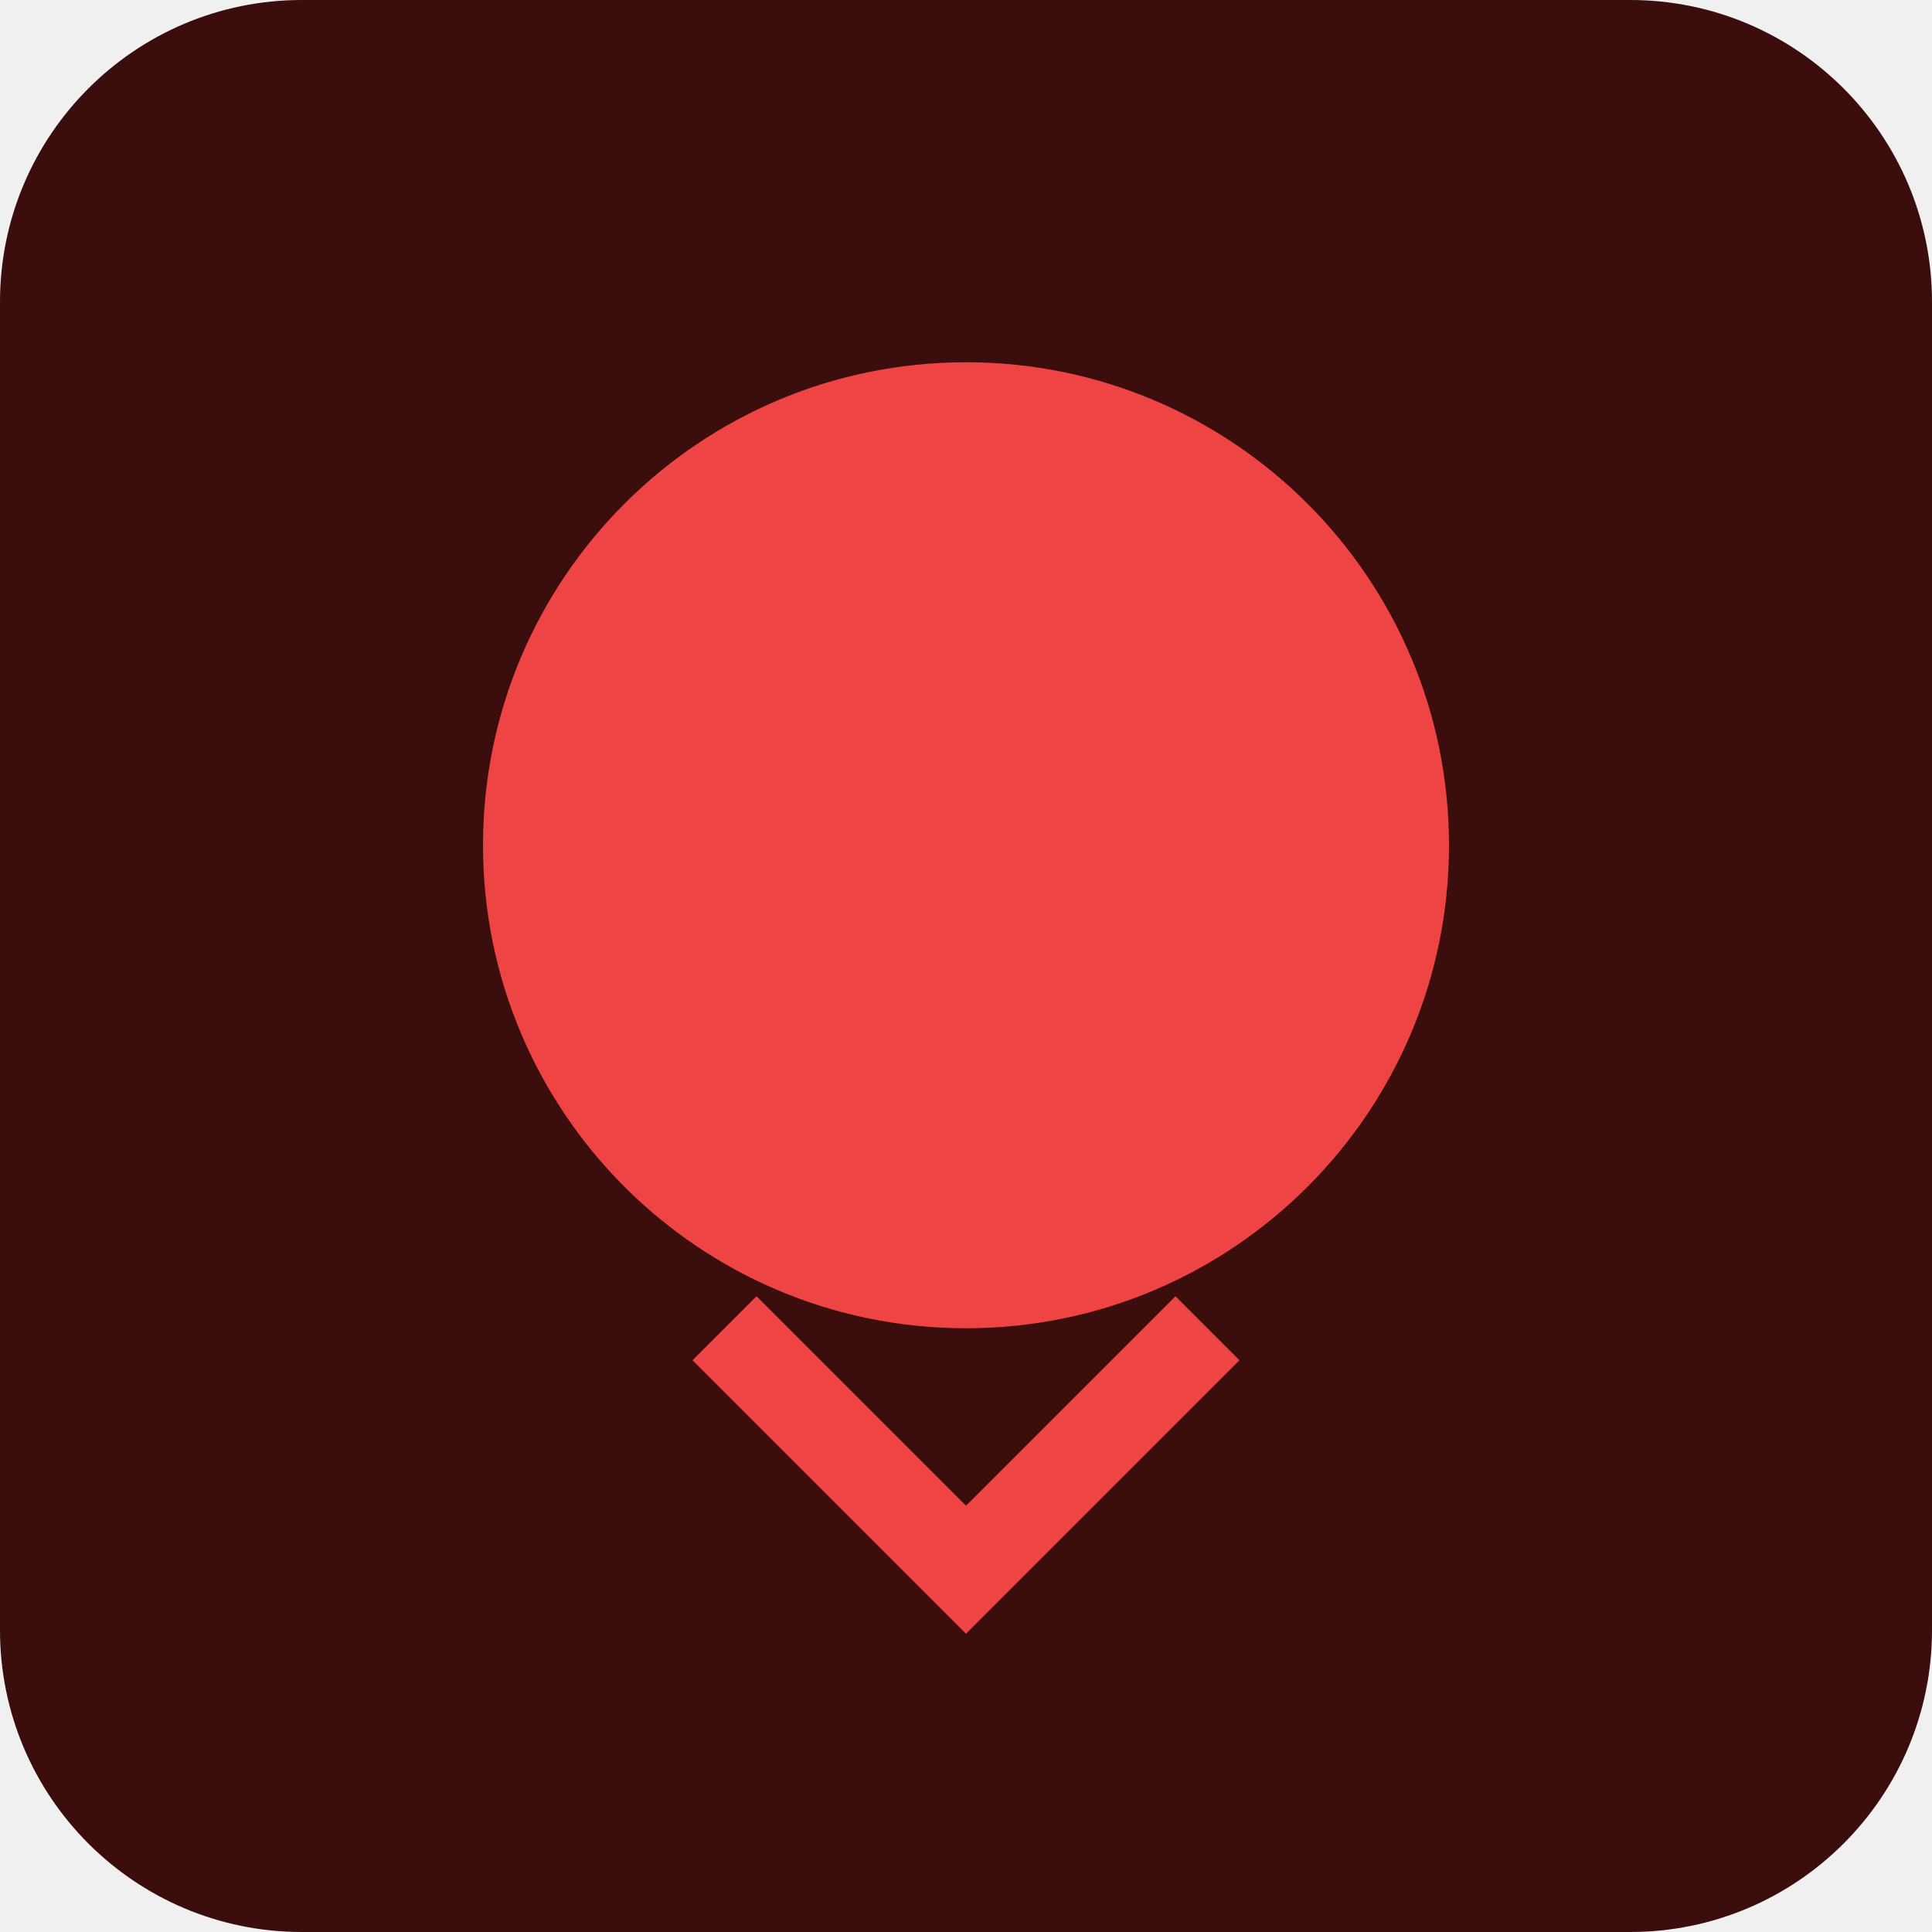
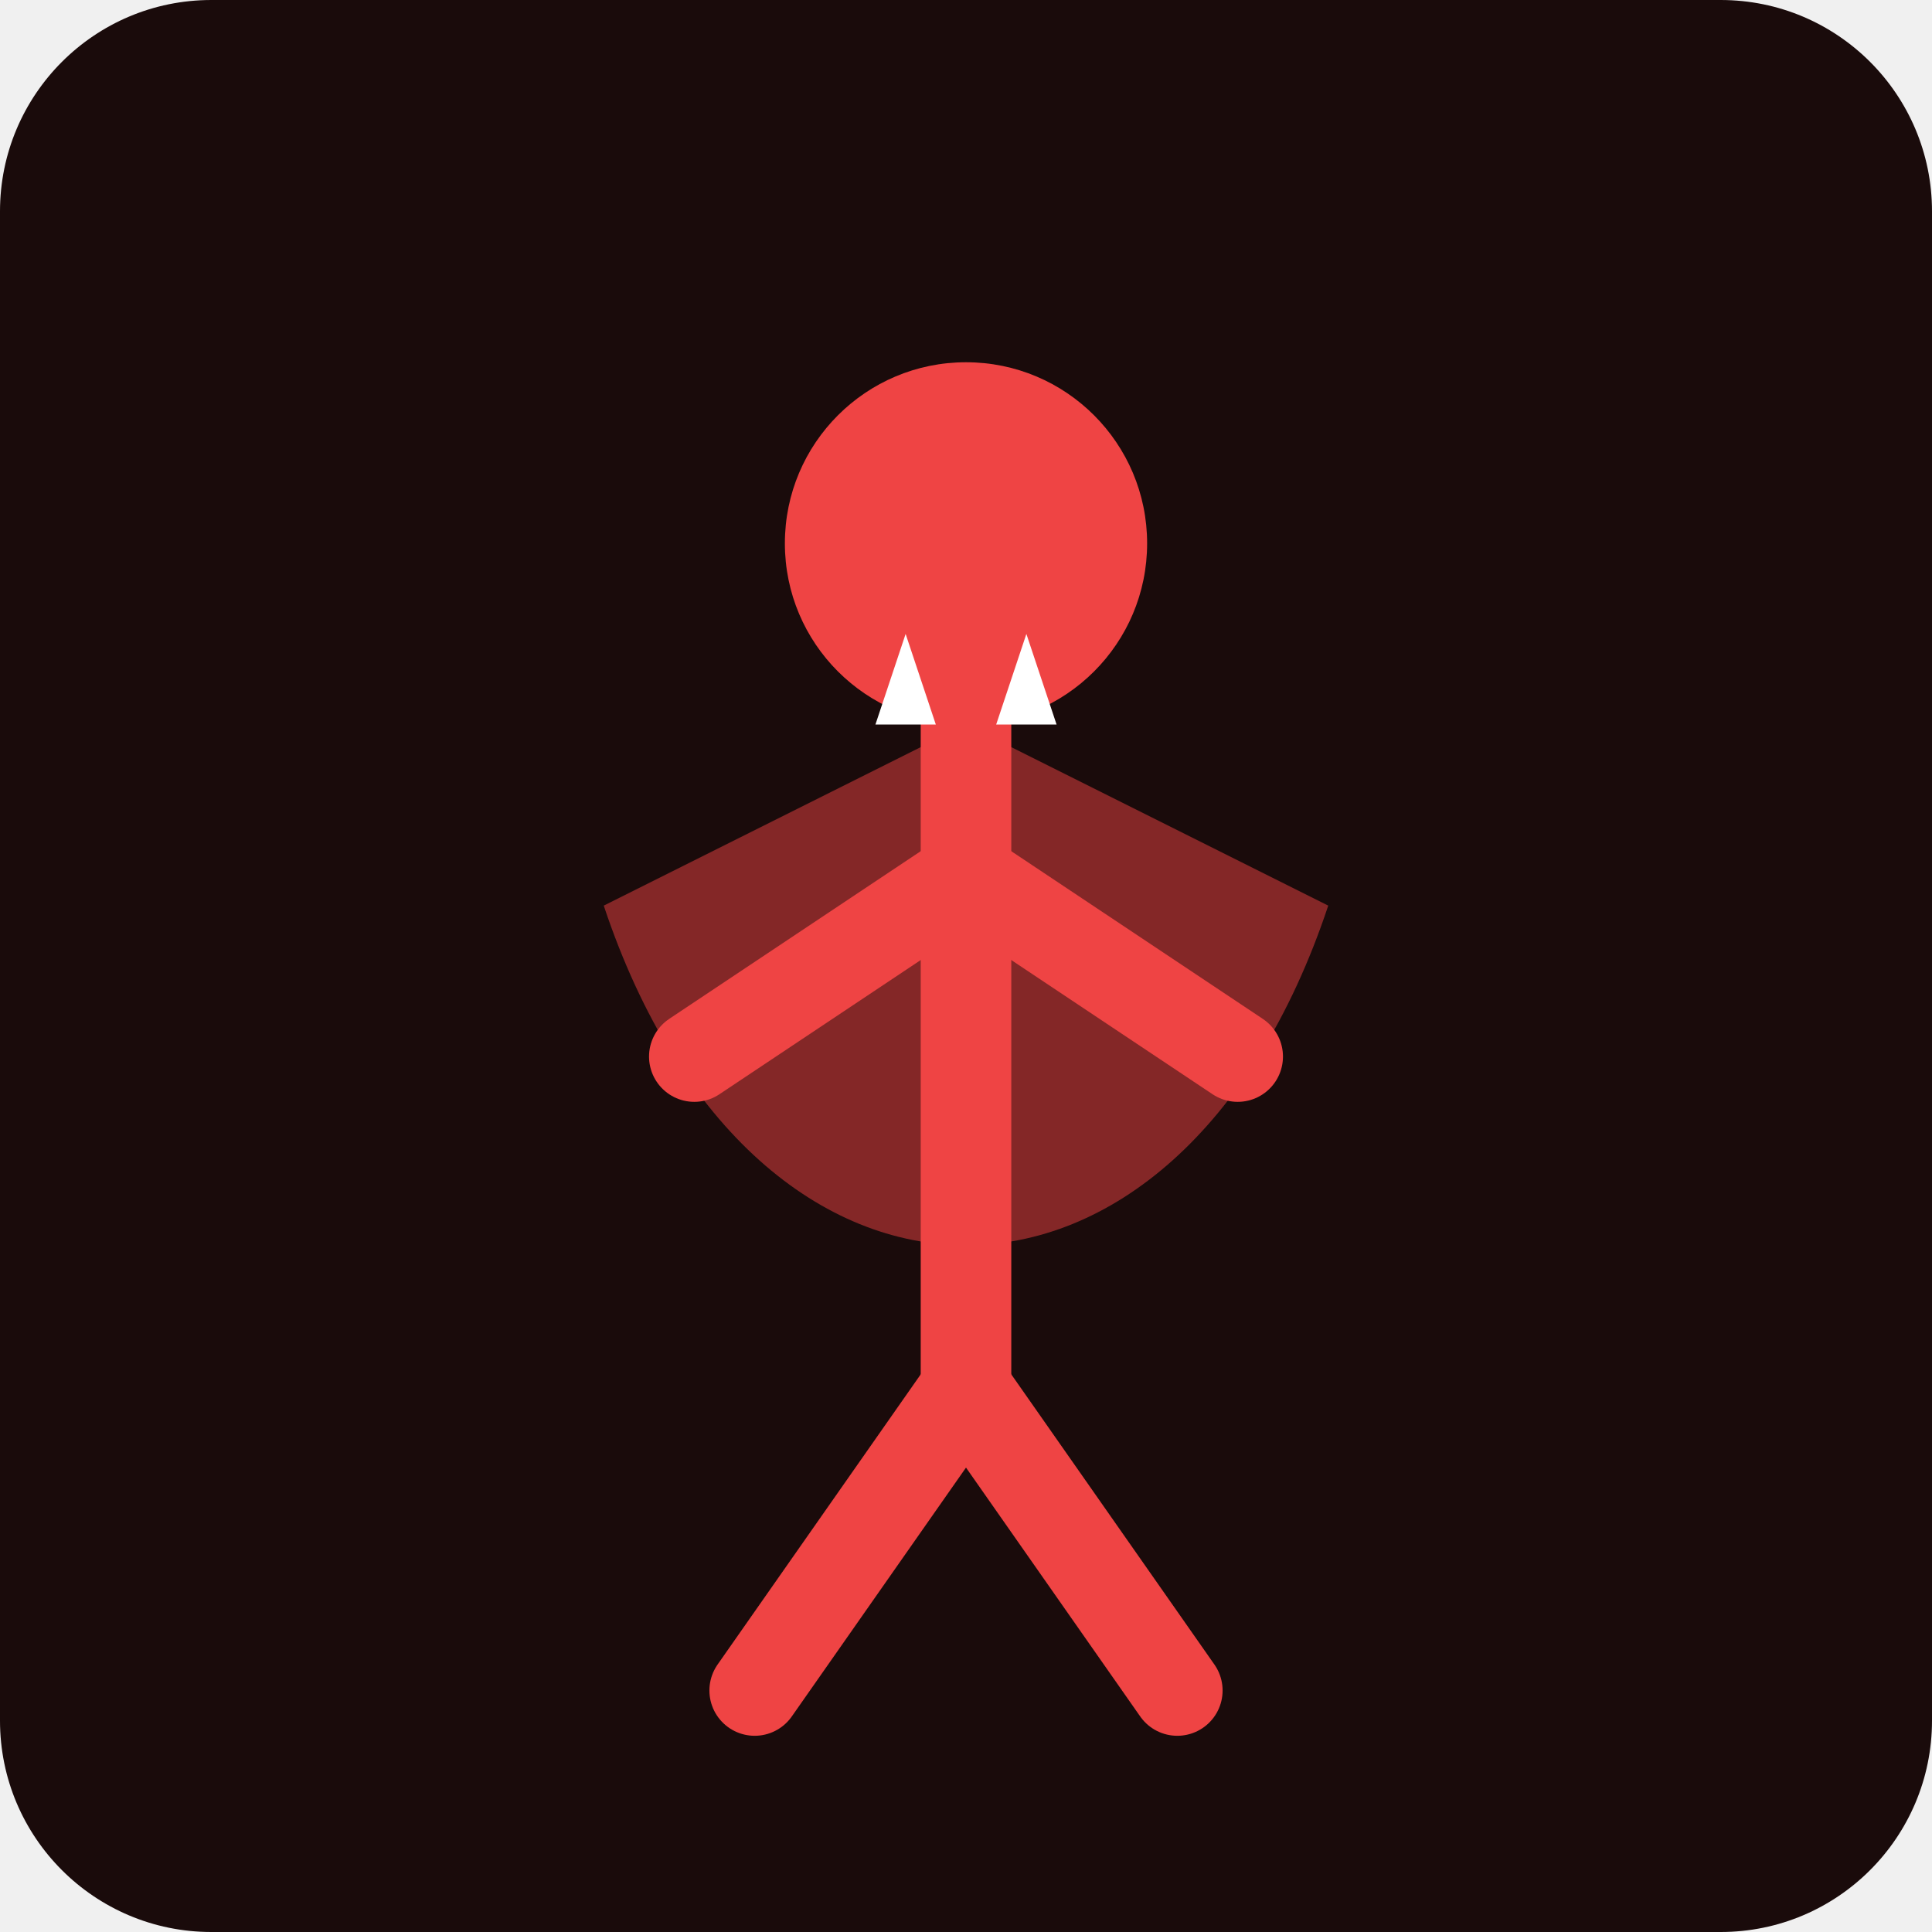
- <svg xmlns="http://www.w3.org/2000/svg" width="64" height="64" viewBox="0 0 64 64">
-   <rect width="64" height="64" rx="10" fill="#3b0d0c" />
-   <circle cx="32" cy="28" r="16" fill="#ef4444" />
-   <path d="M24 44 L32 52 L40 44" stroke="#ef4444" stroke-width="3" fill="none" />
+ <svg xmlns="http://www.w3.org/2000/svg" width="128" height="128" viewBox="0 0 128 128">
+   <rect width="128" height="128" rx="14" fill="#1a0b0b" />
+   <path d="M40 60 C50 90, 78 90, 88 60 L64 48 Z" fill="#ef4444" fill-opacity="0.5" />
+   <g stroke="#ef4444" stroke-width="6" stroke-linecap="round" fill="none">
+     <circle cx="64" cy="36" r="12" fill="#ef4444" stroke="none" />
+     <line x1="64" y1="48" x2="64" y2="92" />
+     <line x1="64" y1="58" x2="46" y2="70" />
+     <line x1="64" y1="58" x2="82" y2="70" />
+     <line x1="64" y1="92" x2="50" y2="112" />
+     <line x1="64" y1="92" x2="78" y2="112" />
+   </g>
+   <polygon points="60,42 62,48 58,48" fill="#ffffff" />
+   <polygon points="68,42 70,48 66,48" fill="#ffffff" />
</svg>
